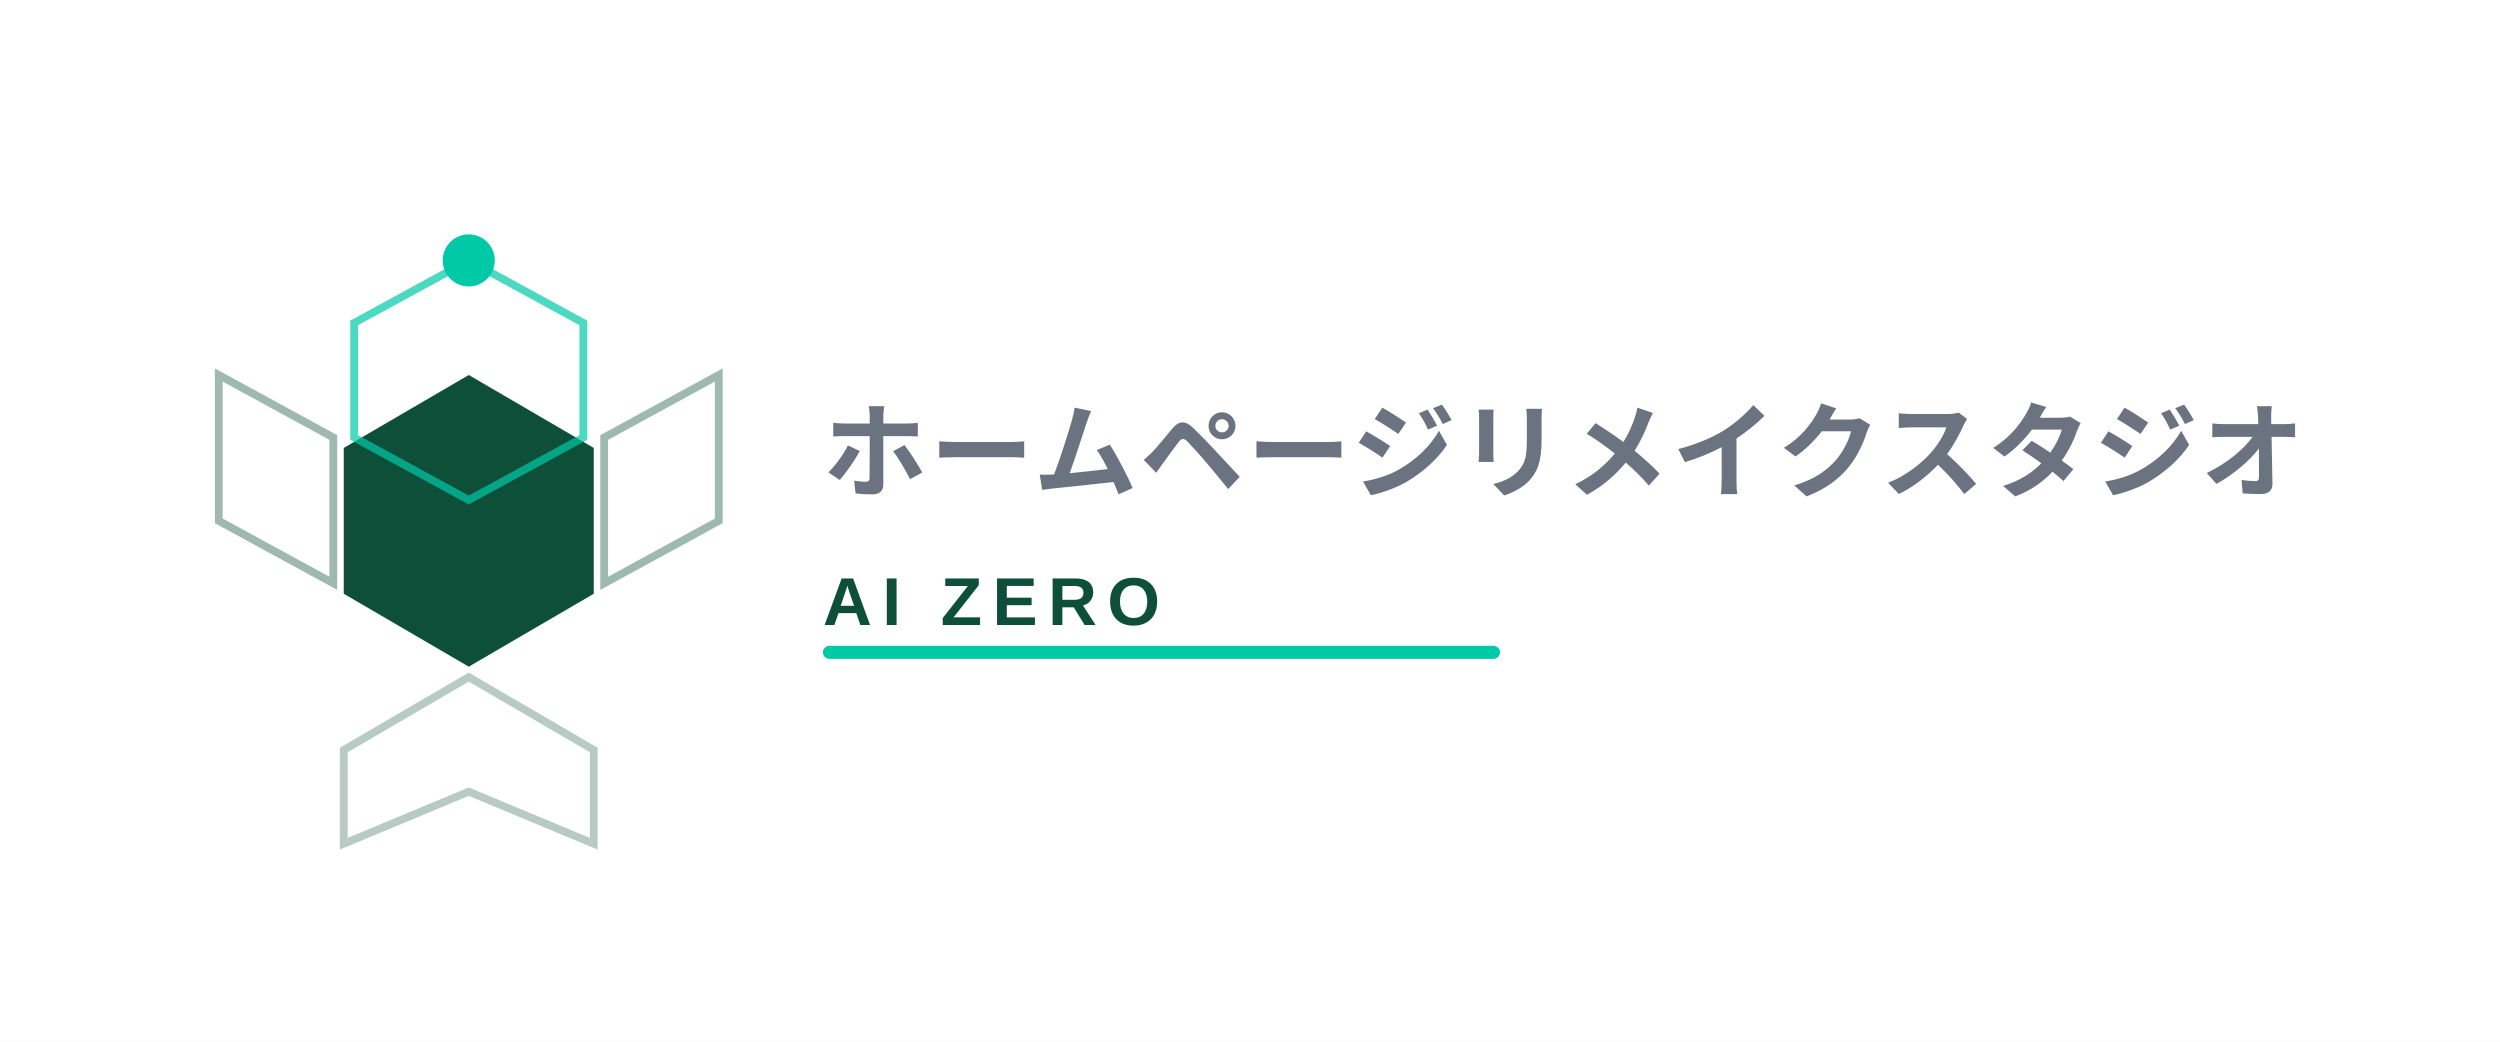
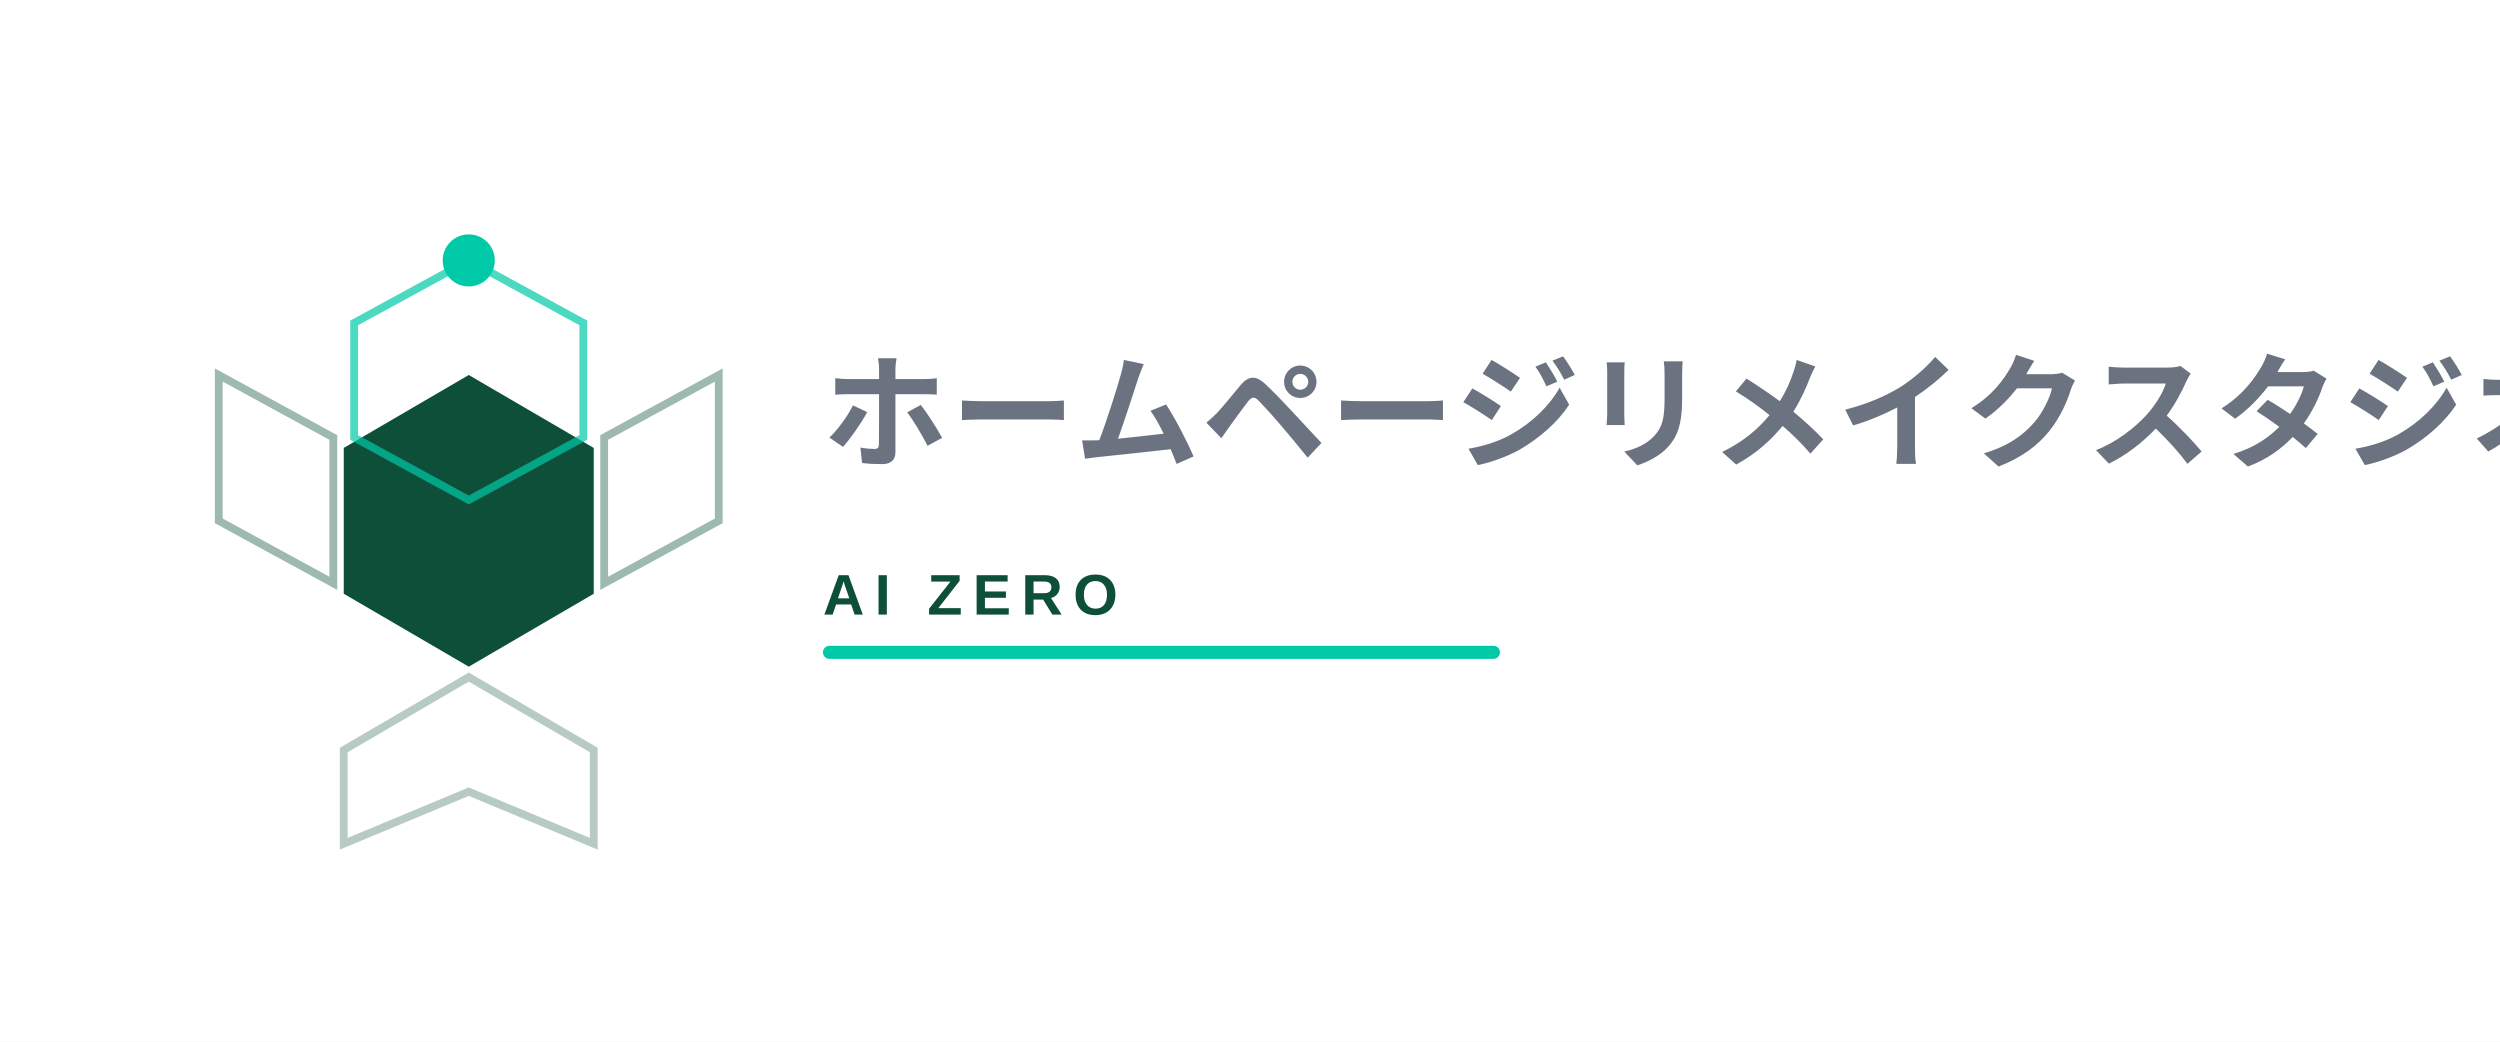
<svg xmlns="http://www.w3.org/2000/svg" viewBox="0 0 480 200" width="480" height="200">
  <rect width="480" height="200" fill="white" />
  <g transform="translate(90,100)">
    <polygon points="0,-28 24,-14 24,14 0,28 -24,14 -24,-14" fill="#0D4F38" />
    <polygon points="0,-50 22,-38 22,-16 0,-4 -22,-16 -22,-38" fill="none" stroke="#00C9A7" stroke-width="1.5" opacity="0.7" />
    <polygon points="26,-16 48,-28 48,0 26,12" fill="none" stroke="#0D4F38" stroke-width="1.5" opacity="0.4" />
    <polygon points="-26,-16 -48,-28 -48,0 -26,12" fill="none" stroke="#0D4F38" stroke-width="1.5" opacity="0.4" />
    <polygon points="0,30 24,44 24,62 0,52 -24,62 -24,44" fill="none" stroke="#0D4F38" stroke-width="1.5" opacity="0.3" />
    <circle cx="0" cy="-50" r="5" fill="#00C9A7" />
  </g>
  <rect x="158" y="124" width="130" height="2.5" fill="#00C9A7" rx="1.25" />
-   <text x="158.0" y="94" font-family="'Helvetica Neue', Arial, 'Noto Sans JP', sans-serif" font-size="20" font-weight="800" fill="#6B7280" letter-spacing="0.5">ホームページリメイクスタジオ</text>
-   <text x="158.0" y="120" font-family="'Helvetica Neue', Arial, sans-serif" font-size="13" font-weight="600" fill="#0D4F38" letter-spacing="2">AI ZERO</text>
+   <text x="158.0" y="88" font-family="'Helvetica Neue', Arial, 'Noto Sans JP', sans-serif" font-size="24" font-weight="800" fill="#6B7280" letter-spacing="0.5">ホームページリメイクスタジオ</text>
+   <text x="158.0" y="118" font-family="'Helvetica Neue', Arial, sans-serif" font-size="11" font-weight="600" fill="#0D4F38" letter-spacing="2">AI ZERO</text>
</svg>
